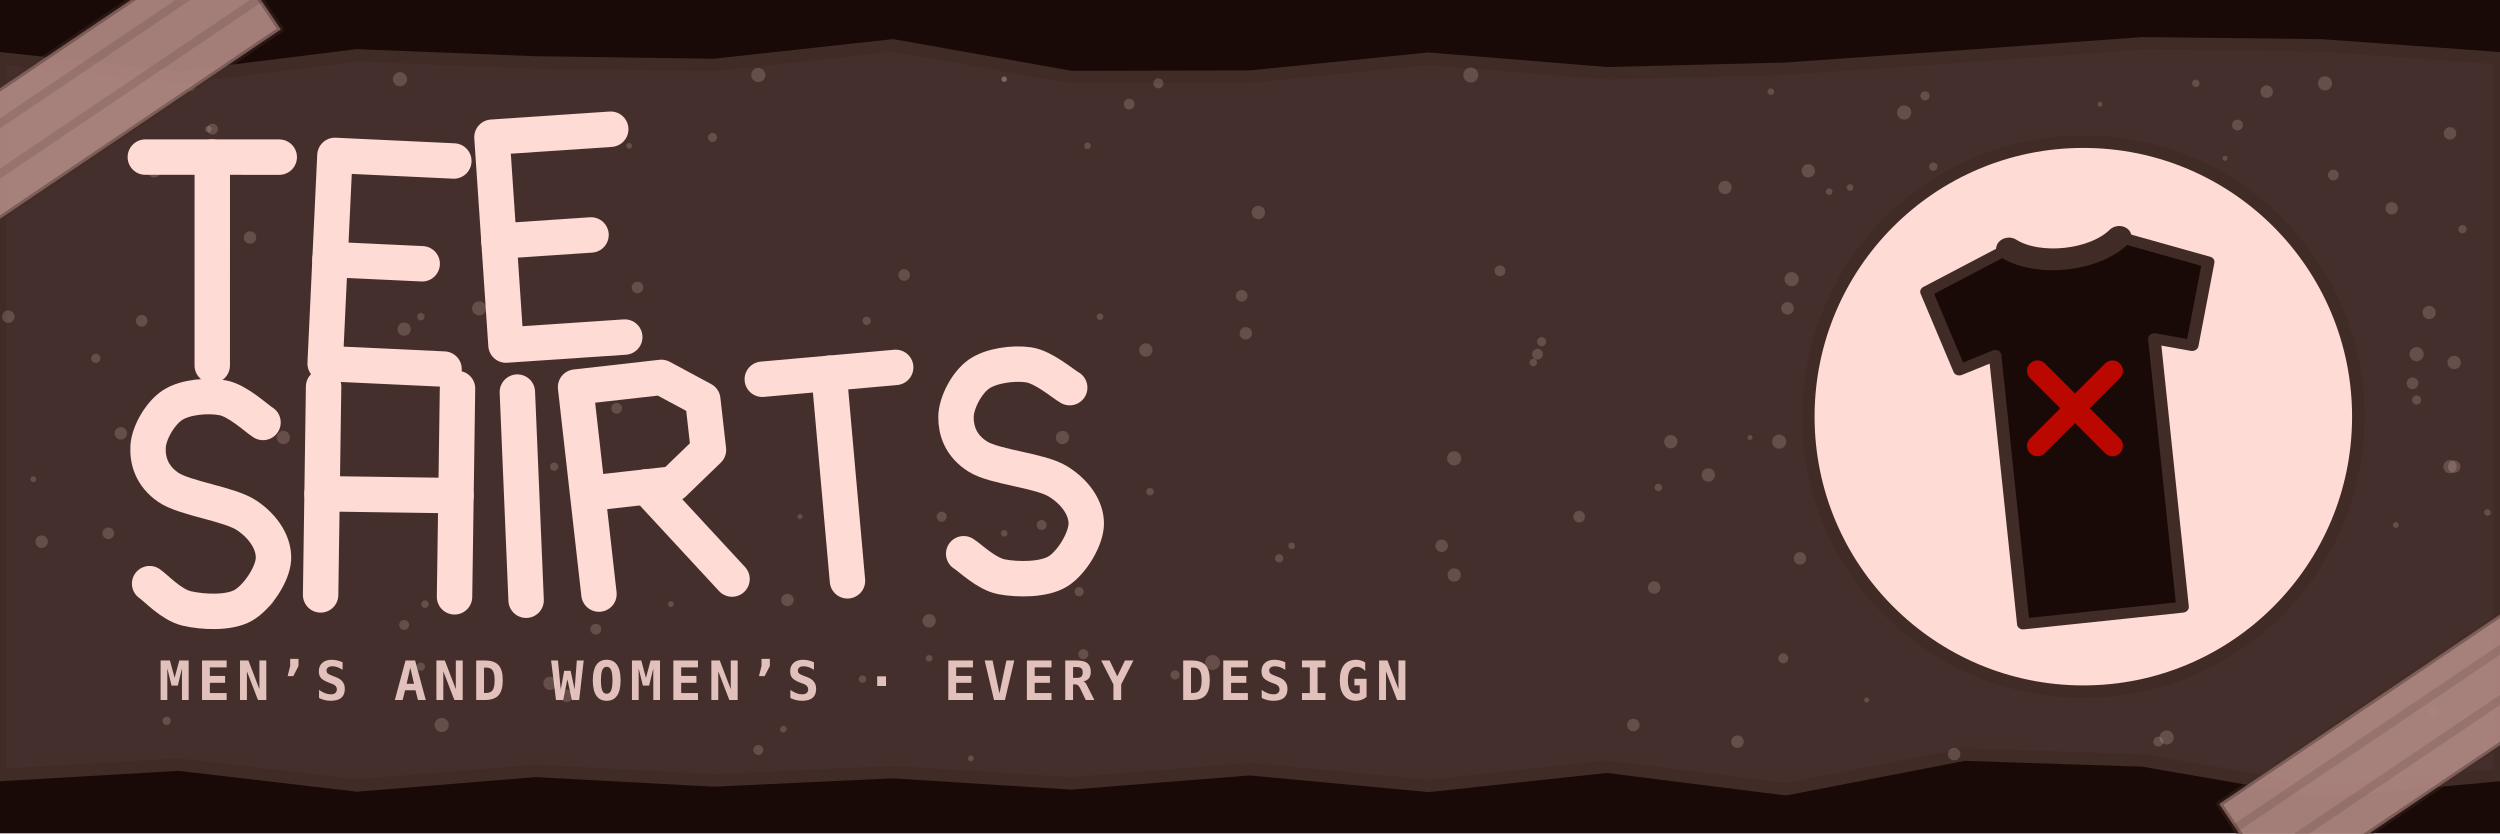
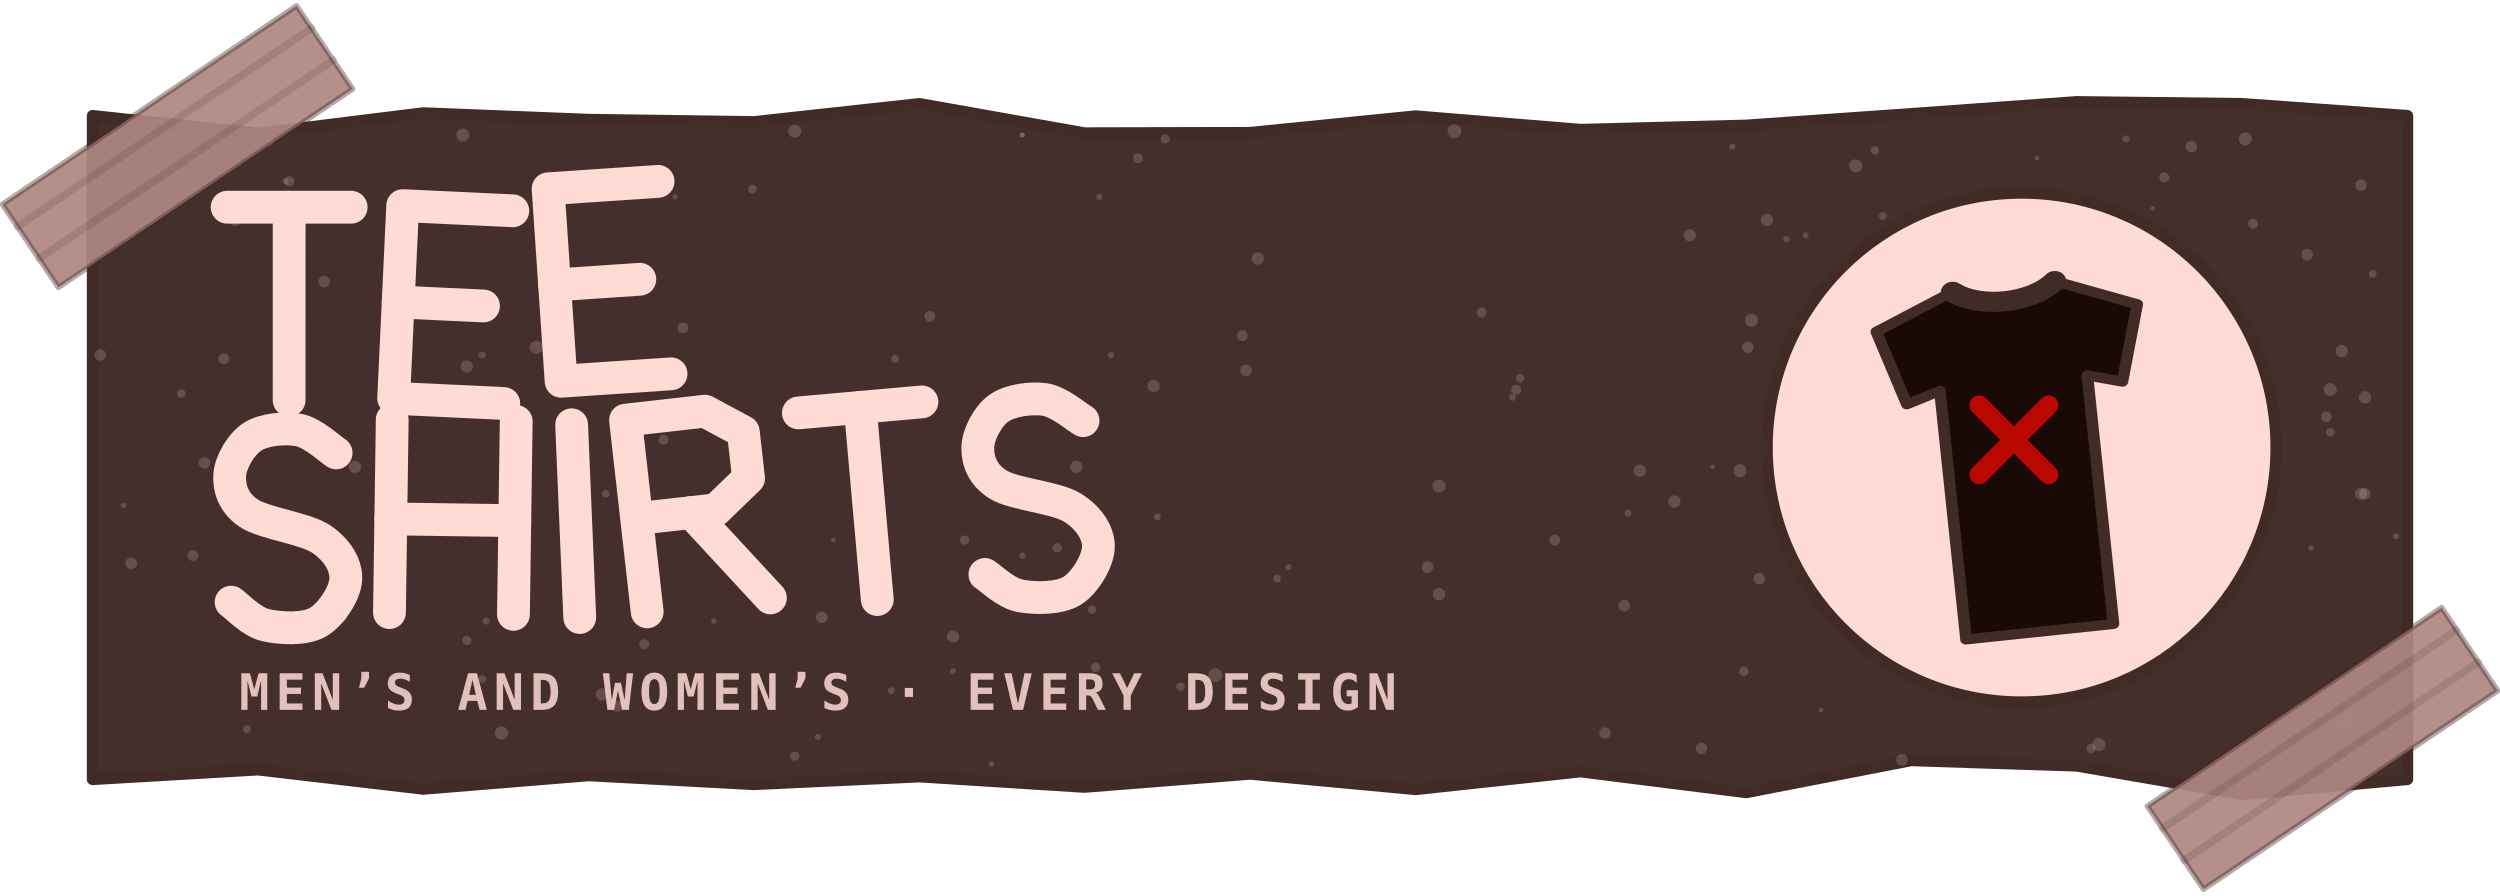
- <svg xmlns="http://www.w3.org/2000/svg" viewBox="0 0 600 200" width="600" height="200">
+ <svg xmlns="http://www.w3.org/2000/svg" viewBox="-24 -16 648 232" width="648" height="232">
  <defs>
    <pattern id="canvas" width="4" height="4" patternUnits="userSpaceOnUse">
      <path d="M0 0.5 H4 M0.5 0 V4" stroke="#412B27" stroke-opacity="0.12" stroke-width="0.8" />
    </pattern>
  </defs>
  <g stroke-linejoin="round" stroke-linecap="round">
-     <rect width="600" height="200" fill="#1A0A07" />
    <path d="M0.0 14.0 L42.9 18.6 L85.7 13.3 L128.6 15.0 L171.4 15.6 L214.3 10.9 L257.1 18.5 L300.0 18.4 L342.9 14.1 L385.7 17.6 L428.6 16.5 L471.4 13.5 L514.3 10.4 L557.1 10.9 L600.0 14.0 L600.0 186.0 L557.1 189.9 L514.3 182.5 L471.4 181.1 L428.6 189.4 L385.7 184.0 L342.9 188.6 L300.0 184.6 L257.1 188.0 L214.3 185.3 L171.4 187.3 L128.6 185.0 L85.7 188.5 L42.9 183.5 L0.0 186.0 Z" fill="#452F2C" stroke="#412B27" stroke-width="3" />
    <g fill="#FEDBD5" fill-opacity="0.18">
      <circle cx="464" cy="40" r="1.0" />
      <circle cx="264" cy="76" r="0.8" />
      <circle cx="469" cy="181" r="1.5" />
      <circle cx="97" cy="79" r="1.6" />
      <circle cx="537" cy="30" r="1.3" />
      <circle cx="106" cy="174" r="1.7" />
      <circle cx="250" cy="126" r="1.2" />
      <circle cx="182" cy="180" r="1.2" />
      <circle cx="233" cy="182" r="0.7" />
      <circle cx="10" cy="130" r="1.5" />
      <circle cx="182" cy="18" r="1.7" />
      <circle cx="429" cy="74" r="1.5" />
      <circle cx="589" cy="87" r="1.6" />
      <circle cx="370" cy="82" r="1.1" />
      <circle cx="439" cy="46" r="0.8" />
      <circle cx="346" cy="131" r="1.5" />
      <circle cx="559" cy="84" r="0.9" />
      <circle cx="420" cy="105" r="0.6" />
      <circle cx="68" cy="105" r="1.6" />
      <circle cx="171" cy="33" r="1.1" />
      <circle cx="588" cy="32" r="1.5" />
      <circle cx="554" cy="72" r="1.2" />
      <circle cx="444" cy="45" r="0.8" />
      <circle cx="489" cy="75" r="1.0" />
      <circle cx="40" cy="173" r="1.0" />
      <circle cx="574" cy="50" r="1.5" />
      <circle cx="428" cy="158" r="1.2" />
      <circle cx="161" cy="145" r="0.7" />
      <circle cx="591" cy="55" r="1.0" />
      <circle cx="307" cy="134" r="1.0" />
      <circle cx="241" cy="128" r="0.8" />
      <circle cx="580" cy="96" r="1.1" />
      <circle cx="115" cy="74" r="1.7" />
      <circle cx="427" cy="106" r="1.7" />
      <circle cx="133" cy="112" r="1.0" />
      <circle cx="349" cy="110" r="1.7" />
      <circle cx="101" cy="160" r="1.0" />
      <circle cx="299" cy="80" r="1.5" />
      <circle cx="241" cy="19" r="0.6" />
      <circle cx="369" cy="85" r="1.3" />
      <circle cx="136" cy="167" r="1.5" />
      <circle cx="430" cy="67" r="1.7" />
      <circle cx="583" cy="75" r="1.6" />
      <circle cx="486" cy="157" r="0.9" />
      <circle cx="60" cy="121" r="1.0" />
      <circle cx="143" cy="151" r="1.3" />
      <circle cx="192" cy="124" r="0.6" />
      <circle cx="589" cy="112" r="1.5" />
      <circle cx="508" cy="62" r="1.7" />
      <circle cx="64" cy="144" r="1.7" />
      <circle cx="368" cy="87" r="0.9" />
      <circle cx="151" cy="35" r="0.7" />
      <circle cx="34" cy="77" r="1.4" />
      <circle cx="241" cy="19" r="0.7" />
      <circle cx="226" cy="124" r="1.2" />
      <circle cx="278" cy="20" r="1.2" />
      <circle cx="457" cy="27" r="1.7" />
      <circle cx="271" cy="25" r="1.3" />
      <circle cx="291" cy="159" r="1.8" />
      <circle cx="259" cy="142" r="1.1" />
      <circle cx="476" cy="137" r="0.9" />
      <circle cx="597" cy="123" r="0.8" />
      <circle cx="260" cy="157" r="1.2" />
      <circle cx="217" cy="66" r="1.4" />
      <circle cx="223" cy="158" r="0.8" />
      <circle cx="432" cy="134" r="1.5" />
      <circle cx="203" cy="106" r="1.3" />
      <circle cx="353" cy="18" r="1.8" />
      <circle cx="298" cy="71" r="1.4" />
      <circle cx="417" cy="178" r="1.5" />
      <circle cx="479" cy="150" r="0.6" />
      <circle cx="506" cy="103" r="1.2" />
      <circle cx="575" cy="126" r="0.7" />
      <circle cx="544" cy="22" r="1.5" />
      <circle cx="518" cy="178" r="1.2" />
      <circle cx="276" cy="118" r="0.9" />
      <circle cx="2" cy="76" r="1.5" />
      <circle cx="46" cy="21" r="0.9" />
      <circle cx="189" cy="144" r="1.5" />
      <circle cx="96" cy="19" r="1.7" />
      <circle cx="434" cy="41" r="1.6" />
      <circle cx="275" cy="84" r="1.6" />
      <circle cx="360" cy="65" r="1.3" />
      <circle cx="310" cy="131" r="0.8" />
      <circle cx="302" cy="51" r="1.6" />
      <circle cx="23" cy="86" r="1.1" />
      <circle cx="558" cy="20" r="1.7" />
      <circle cx="261" cy="35" r="0.8" />
      <circle cx="456" cy="109" r="0.6" />
      <circle cx="153" cy="69" r="1.4" />
      <circle cx="514" cy="141" r="0.8" />
      <circle cx="397" cy="141" r="1.5" />
      <circle cx="563" cy="113" r="1.0" />
      <circle cx="534" cy="38" r="0.6" />
      <circle cx="462" cy="23" r="1.1" />
      <circle cx="223" cy="149" r="1.6" />
      <circle cx="468" cy="91" r="0.8" />
      <circle cx="51" cy="31" r="1.3" />
      <circle cx="560" cy="42" r="1.3" />
      <circle cx="101" cy="76" r="0.9" />
      <circle cx="132" cy="164" r="1.6" />
      <circle cx="50" cy="31" r="0.8" />
      <circle cx="410" cy="114" r="1.6" />
      <circle cx="282" cy="162" r="1.1" />
      <circle cx="448" cy="168" r="0.6" />
      <circle cx="102" cy="145" r="0.9" />
      <circle cx="208" cy="77" r="1.0" />
      <circle cx="520" cy="177" r="1.7" />
      <circle cx="401" cy="106" r="1.6" />
      <circle cx="580" cy="85" r="1.7" />
      <circle cx="588" cy="112" r="1.6" />
      <circle cx="60" cy="57" r="1.5" />
      <circle cx="8" cy="115" r="0.7" />
      <circle cx="579" cy="92" r="1.4" />
      <circle cx="527" cy="20" r="0.9" />
      <circle cx="492" cy="137" r="0.9" />
      <circle cx="37" cy="41" r="1.6" />
      <circle cx="414" cy="45" r="1.6" />
      <circle cx="45" cy="118" r="1.8" />
      <circle cx="349" cy="138" r="1.6" />
      <circle cx="392" cy="174" r="1.5" />
      <circle cx="510" cy="92" r="0.9" />
      <circle cx="188" cy="175" r="0.8" />
      <circle cx="398" cy="117" r="0.9" />
      <circle cx="480" cy="157" r="1.4" />
      <circle cx="584" cy="171" r="1.2" />
      <circle cx="97" cy="150" r="1.2" />
      <circle cx="516" cy="71" r="1.5" />
      <circle cx="62" cy="140" r="0.8" />
      <circle cx="77" cy="85" r="1.4" />
      <circle cx="207" cy="163" r="0.9" />
      <circle cx="148" cy="98" r="1.3" />
      <circle cx="425" cy="22" r="0.8" />
      <circle cx="504" cy="25" r="0.6" />
      <circle cx="29" cy="104" r="1.5" />
      <circle cx="38" cy="97" r="1.2" />
      <circle cx="379" cy="124" r="1.4" />
      <circle cx="26" cy="128" r="1.4" />
      <circle cx="53" cy="123" r="1.0" />
      <circle cx="255" cy="105" r="1.6" />
    </g>
    <g transform="translate(34 38) rotate(-2) scale(3.5714)" fill="none" stroke="#FEDBD5" stroke-width="2.38" stroke-linecap="round" stroke-linejoin="round">
      <g transform="translate(0.00 0.08) rotate(2.01 4.5 7)">
        <path d="M0.00 0.00 L9.00 0.00" />
        <path d="M4.50 0.00 L4.50 14.00" />
      </g>
      <g transform="translate(12.40 0.56) rotate(4.69 4.0 7)">
        <path d="M8.00 0.00 L0.00 0.00 L0.00 14.00 L8.00 14.00" />
        <path d="M0.00 7.00 L6.20 7.00" />
      </g>
      <g transform="translate(23.80 -0.73) rotate(-1.86 4.0 7)">
        <path d="M8.00 0.00 L0.00 0.00 L0.00 14.00 L8.00 14.00" />
        <path d="M0.00 7.00 L6.20 7.00" />
      </g>
    </g>
    <g transform="translate(34 96) rotate(-2) scale(3.5714)" fill="none" stroke="#FEDBD5" stroke-width="2.38" stroke-linecap="round" stroke-linejoin="round">
      <g transform="translate(0.00 0.07) rotate(-1.13 4.25 7)">
        <path d="M8.20 1.80 C7.77 1.50 6.60 0.25 5.60 0.00 C4.60 -0.25 3.07 -0.20 2.20 0.30 C1.33 0.80 0.50 2.08 0.40 3.00 C0.30 3.92 0.53 4.97 1.60 5.80 C2.67 6.63 5.67 7.13 6.80 8.00 C7.93 8.87 8.50 10.00 8.40 11.00 C8.30 12.00 7.20 13.50 6.20 14.00 C5.20 14.50 3.43 14.30 2.40 14.00 C1.37 13.70 0.40 12.50 0.00 12.20" />
      </g>
      <g transform="translate(11.90 -0.26) rotate(2.82 4.5 7)">
        <path d="M0.00 0.00 L0.00 14.00" />
        <path d="M9.00 0.00 L9.00 14.00" />
        <path d="M0.00 7.20 L9.00 7.20" />
      </g>
      <g transform="translate(24.30 0.35) rotate(-0.41 1.0 7)">
        <path d="M1.00 0.00 L1.00 14.00" />
      </g>
      <g transform="translate(29.70 -0.22) rotate(-4.45 4.5 7)">
        <path d="M0.00 14.00 L0.00 0.00 L5.80 0.00 L8.40 1.80 L8.40 5.20 L5.80 7.20 L0.00 7.20" />
        <path d="M4.00 7.20 L9.00 14.00" />
      </g>
      <g transform="translate(42.10 -0.19) rotate(-3.09 4.5 7)">
        <path d="M0.00 0.00 L9.00 0.00" />
        <path d="M4.50 0.00 L4.50 14.00" />
      </g>
      <g transform="translate(54.50 -0.21) rotate(-3.70 4.25 7)">
        <path d="M8.20 1.80 C7.77 1.50 6.60 0.25 5.60 0.00 C4.60 -0.25 3.07 -0.20 2.20 0.30 C1.33 0.80 0.50 2.08 0.40 3.00 C0.30 3.92 0.53 4.97 1.60 5.80 C2.67 6.63 5.67 7.13 6.80 8.00 C7.93 8.87 8.50 10.00 8.40 11.00 C8.30 12.00 7.20 13.50 6.20 14.00 C5.20 14.50 3.43 14.30 2.40 14.00 C1.37 13.70 0.40 12.50 0.00 12.20" />
      </g>
    </g>
    <text x="38" y="168" font-family="ui-monospace, Menlo, monospace" font-size="13" font-weight="700" letter-spacing="1.6" fill="#FEDBD5" fill-opacity="0.85">MEN’S AND WOMEN’S · EVERY DESIGN</text>
    <circle cx="500" cy="100" r="66" fill="#FEDBD5" stroke="#412B27" stroke-width="3" />
    <g transform="translate(466 58) rotate(-6 34.0 45.0) scale(0.2957 0.2571)">
      <path d="M70 0 C92 20 138 20 160 0 L230 32 L210 108 L180 98 L180 350 L50 350 L50 98 L20 108 L0 32 Z" fill="#1A0A07" stroke="#412B27" stroke-width="10.15" />
      <path d="M70 0 C92 20 138 20 160 0" fill="none" stroke="#412B27" stroke-width="20.29" />
      <path d="M50 98 L50 130 M180 98 L180 130" stroke="#412B27" stroke-opacity="0.25" stroke-width="6.76" />
    </g>
    <path d="M489.0 89.0 L507.0 107.0 M507.0 89.0 L489.0 107.0" stroke="#BA0800" stroke-width="5" />
    <g transform="translate(22 22) rotate(-34)">
      <rect x="-46" y="-13" width="92" height="26" fill="#AF8781" fill-opacity="0.92" stroke="#412B27" stroke-opacity="0.4" stroke-width="1.4" />
      <path d="M-46 -6 H46 M-46 4 H46" stroke="#412B27" stroke-opacity="0.15" stroke-width="2" />
    </g>
    <g transform="translate(578 178) rotate(-34)">
      <rect x="-46" y="-13" width="92" height="26" fill="#AF8781" fill-opacity="0.92" stroke="#412B27" stroke-opacity="0.4" stroke-width="1.4" />
      <path d="M-46 -6 H46 M-46 4 H46" stroke="#412B27" stroke-opacity="0.15" stroke-width="2" />
    </g>
  </g>
</svg>
